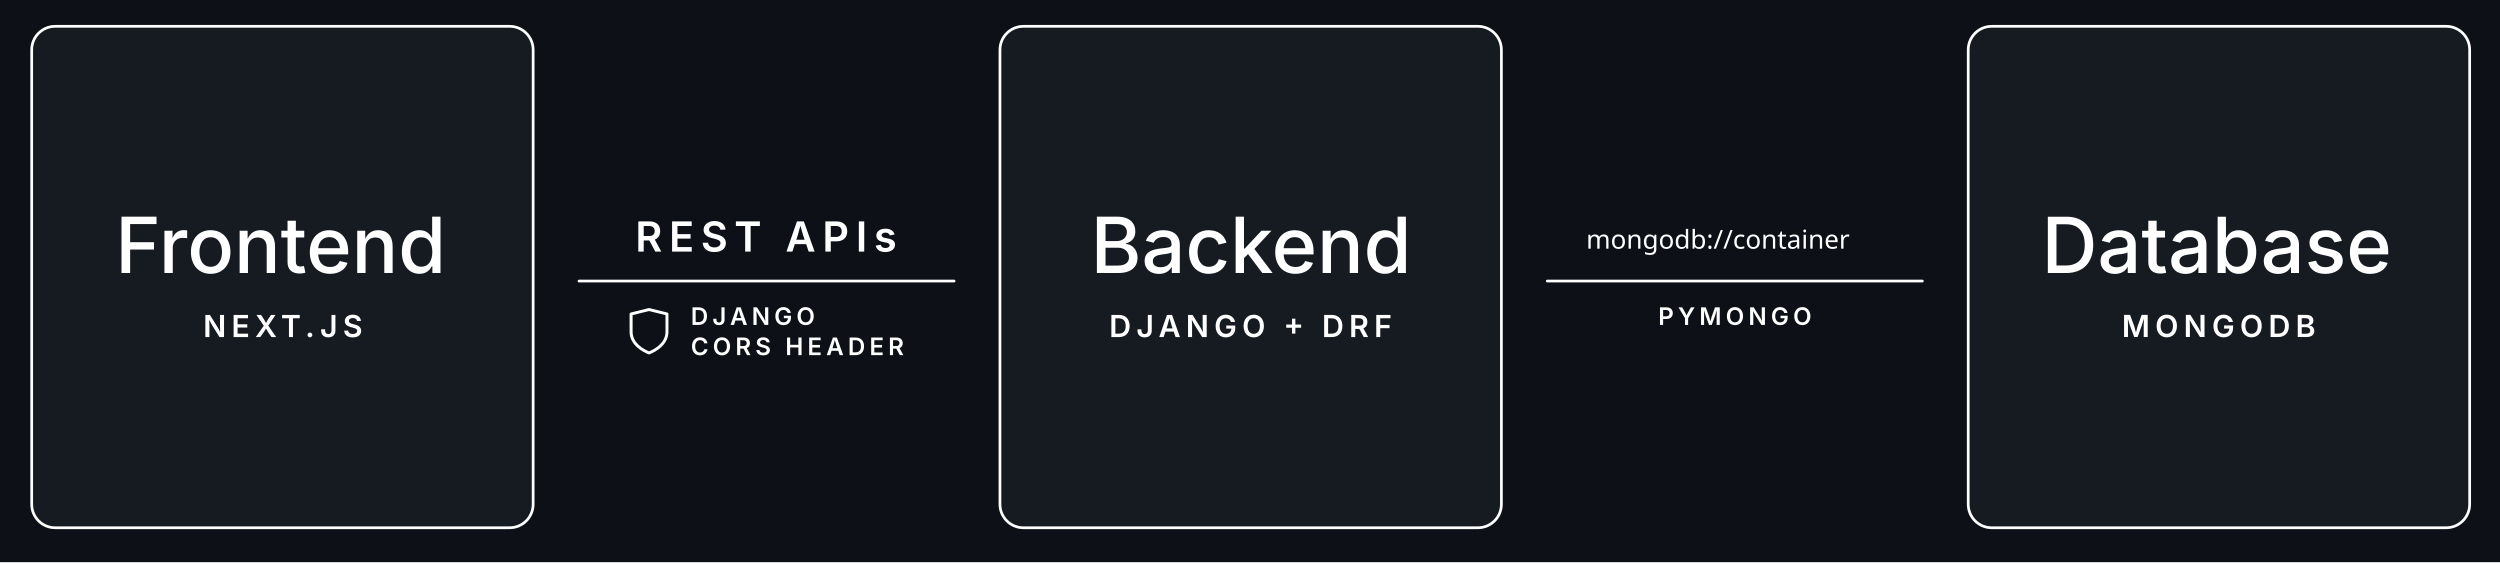
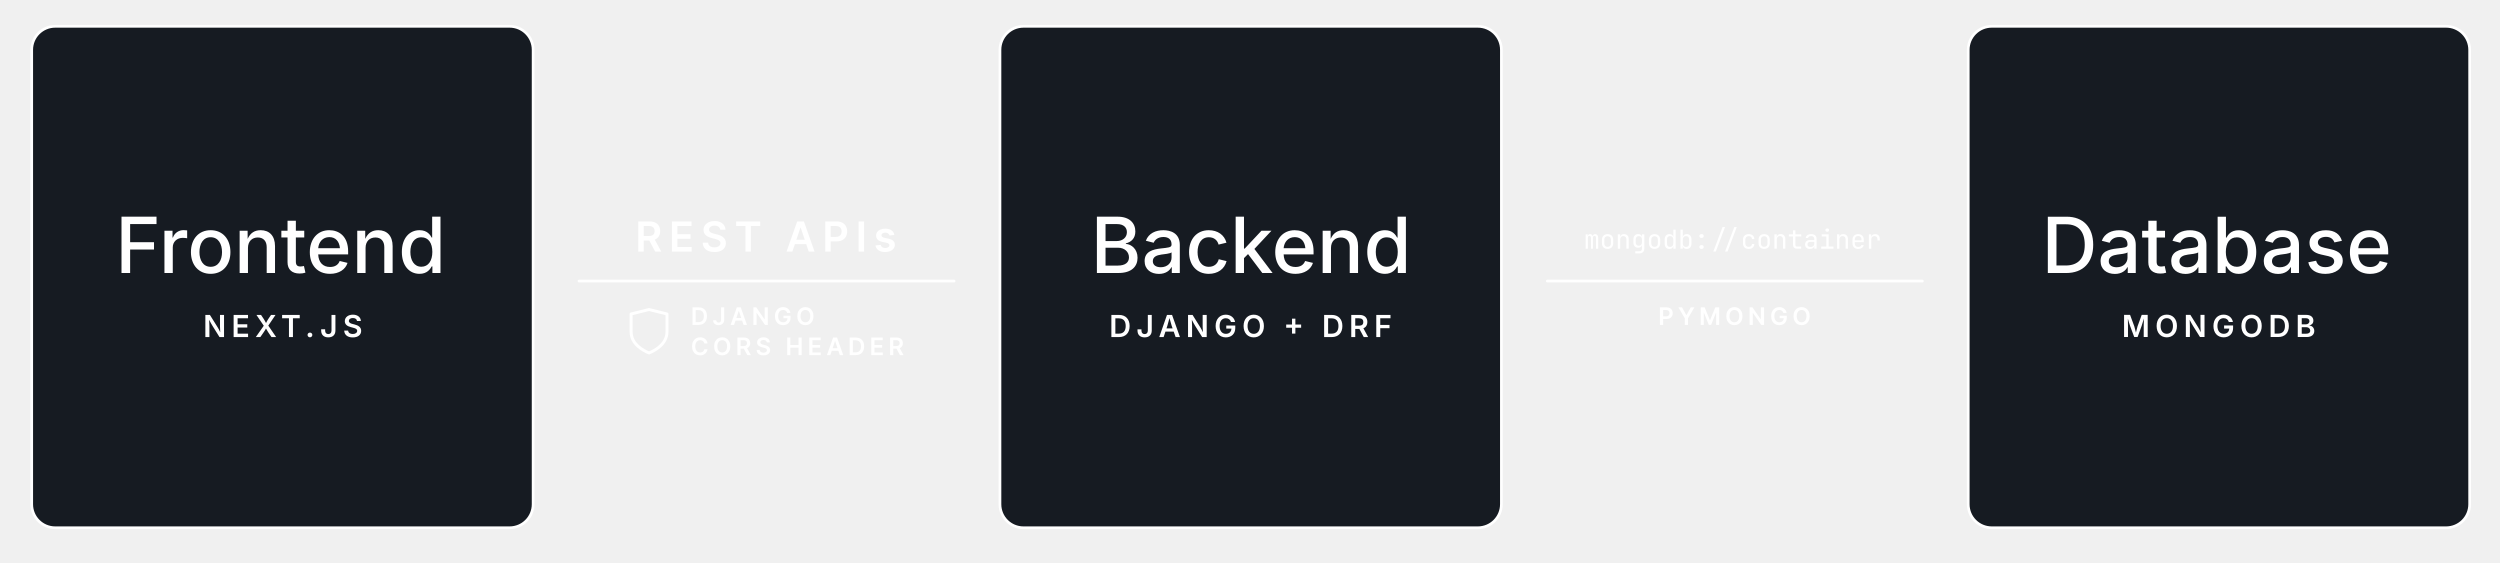
<svg xmlns="http://www.w3.org/2000/svg" width="638.16mm" height="143.488mm" viewBox="0 0 638.16 143.488" version="1.1" id="svg1" xml:space="preserve">
  <defs id="defs1">
	

		
		
		
		
		
		
		
		
		
		
		
		
	</defs>
  <g id="layer1" transform="translate(-607.8282,504.9451)">
-     <rect style="opacity:1;fill:#0d1117;fill-opacity:1;stroke-width:0.276;stroke-linecap:round" id="rect1" width="638.16" height="143.488" x="-1245.988" y="361.457" ry="0" transform="scale(-1)" />
    <g id="g24" transform="translate(0,-1.373138)">
      <rect style="fill:#161b22;fill-opacity:1;stroke:#ffffff;stroke-width:0.694;stroke-linecap:round;stroke-dasharray:none" id="rect2" width="128" height="128" x="615.919" y="-496.854" rx="5.998" ry="5.998" />
      <text xml:space="preserve" style="font-weight:500;font-size:19.756px;font-family:Inter;-inkscape-font-specification:'Inter Medium';text-align:start;letter-spacing:0px;text-anchor:start;fill:none;fill-opacity:1;stroke:#ffffff;stroke-width:7.011;stroke-linecap:round;stroke-dasharray:none" x="637.251" y="-433.892" id="text2">
        <tspan style="font-style:normal;font-variant:normal;font-weight:500;font-stretch:normal;font-size:19.756px;font-family:Inter;-inkscape-font-specification:'Inter Medium';text-align:start;text-anchor:start;fill:#ffffff;stroke:none;stroke-width:7.011" x="637.251" y="-433.892" id="tspan3">Frontend</tspan>
      </text>
      <text xml:space="preserve" style="font-weight:500;font-size:7.761px;font-family:Inter;-inkscape-font-specification:'Inter Medium';text-align:start;letter-spacing:1.323px;text-anchor:start;fill:none;fill-opacity:1;stroke:#ffffff;stroke-width:7.011;stroke-linecap:round;stroke-dasharray:none" x="659.687" y="-417.534" id="text2-6">
        <tspan style="font-style:normal;font-variant:normal;font-weight:600;font-stretch:normal;font-size:7.761px;font-family:Inter;-inkscape-font-specification:'Inter Semi-Bold';text-align:start;letter-spacing:1.323px;text-anchor:start;fill:#ffffff;stroke:none;stroke-width:7.011" x="659.687" y="-417.534" id="tspan3-2">NEXT.JS</tspan>
      </text>
    </g>
    <g id="g22" transform="translate(0,1.373138)">
      <rect style="fill:#161b22;fill-opacity:1;stroke:#ffffff;stroke-width:0.694;stroke-linecap:round;stroke-dasharray:none" id="rect2-53" width="128" height="128" x="863.081" y="-499.6" rx="5.998" ry="5.998" />
      <text xml:space="preserve" style="font-weight:500;font-size:7.761px;font-family:Inter;-inkscape-font-specification:'Inter Medium';text-align:start;letter-spacing:1.323px;text-anchor:start;fill:none;fill-opacity:1;stroke:#ffffff;stroke-width:7.011;stroke-linecap:round;stroke-dasharray:none" x="890.962" y="-420.276" id="text2-6-9">
        <tspan style="font-style:normal;font-variant:normal;font-weight:600;font-stretch:normal;font-size:7.761px;font-family:Inter;-inkscape-font-specification:'Inter Semi-Bold';text-align:start;letter-spacing:1.323px;text-anchor:start;fill:#ffffff;stroke:none;stroke-width:7.011" x="890.962" y="-420.276" id="tspan6">DJANGO + DRF</tspan>
      </text>
      <text xml:space="preserve" style="font-weight:500;font-size:19.756px;font-family:Inter;-inkscape-font-specification:'Inter Medium';text-align:start;letter-spacing:0px;text-anchor:start;fill:none;fill-opacity:1;stroke:#ffffff;stroke-width:7.011;stroke-linecap:round;stroke-dasharray:none" x="886.234" y="-436.634" id="text2-5">
        <tspan style="font-style:normal;font-variant:normal;font-weight:500;font-stretch:normal;font-size:19.756px;font-family:Inter;-inkscape-font-specification:'Inter Medium';text-align:start;text-anchor:start;fill:#ffffff;stroke:none;stroke-width:7.011" x="886.234" y="-436.634" id="tspan3-6">Backend</tspan>
      </text>
    </g>
    <g id="g20" transform="translate(0,-1.026154)">
      <rect style="fill:#161b22;fill-opacity:1;stroke:#ffffff;stroke-width:0.694;stroke-linecap:round;stroke-dasharray:none" id="rect2-53-2" width="128" height="128" x="1110.244" y="-497.201" rx="5.998" ry="5.998" />
      <text xml:space="preserve" style="font-weight:500;font-size:7.761px;font-family:Inter;-inkscape-font-specification:'Inter Medium';text-align:start;letter-spacing:1.323px;text-anchor:start;fill:none;fill-opacity:1;stroke:#ffffff;stroke-width:7.011;stroke-linecap:round;stroke-dasharray:none" x="1149.466" y="-417.888" id="text2-6-9-5">
        <tspan style="font-style:normal;font-variant:normal;font-weight:600;font-stretch:normal;font-size:7.761px;font-family:Inter;-inkscape-font-specification:'Inter Semi-Bold';text-align:start;letter-spacing:1.323px;text-anchor:start;fill:#ffffff;stroke:none;stroke-width:7.011" x="1149.466" y="-417.888" id="tspan6-9">MONGODB</tspan>
      </text>
      <text xml:space="preserve" style="font-weight:500;font-size:19.756px;font-family:Inter;-inkscape-font-specification:'Inter Medium';text-align:start;letter-spacing:0px;text-anchor:start;fill:none;fill-opacity:1;stroke:#ffffff;stroke-width:7.011;stroke-linecap:round;stroke-dasharray:none" x="1128.973" y="-434.224" id="text2-5-7">
        <tspan style="font-style:normal;font-variant:normal;font-weight:500;font-stretch:normal;font-size:19.756px;font-family:Inter;-inkscape-font-specification:'Inter Medium';text-align:start;text-anchor:start;fill:#ffffff;stroke:none;stroke-width:7.011" x="1128.973" y="-434.224" id="tspan3-6-0">Database</tspan>
      </text>
    </g>
    <text xml:space="preserve" style="font-style:normal;font-variant:normal;font-weight:normal;font-stretch:normal;font-size:7.761px;font-family:'JetBrains Mono';-inkscape-font-specification:'JetBrains Mono';letter-spacing:0px;fill:none;stroke:#ffffff;stroke-width:0.694;stroke-linecap:round;stroke-dasharray:none" x="1028.734" y="-437.923" id="text14-7">
      <tspan id="tspan14-3" style="font-style:normal;font-variant:normal;font-weight:normal;font-stretch:normal;font-family:'JetBrains Mono';-inkscape-font-specification:'JetBrains Mono';letter-spacing:0px;fill:#ffffff;stroke:none;stroke-width:0.694" x="1028.734" y="-437.923" />
    </text>
-     <text xml:space="preserve" style="font-style:normal;font-variant:normal;font-weight:600;font-stretch:normal;font-size:6.167px;font-family:Inter;-inkscape-font-specification:'Inter Semi-Bold';letter-spacing:1.051px;fill:none;stroke:#ffffff;stroke-width:0.551;stroke-linecap:round;stroke-dasharray:none" x="1031.11" y="-422.006" id="text14-1-5">
-       <tspan style="fill:#ffffff;stroke:none;stroke-width:0.551" x="1031.11" y="-422.006" id="tspan1">PYMONGO</tspan>
-     </text>
+     <path style="font-weight:600;font-size:6.167px;font-family:Inter;-inkscape-font-specification:'Inter Semi-Bold';letter-spacing:1.051px;fill:#ffffff;stroke-width:0.551;stroke-linecap:round" d="m 1031.553,-422.006 v -4.485 h 1.682 q 0.517,0 0.867,0.193 0.352,0.193 0.532,0.53 0.182,0.335 0.182,0.762 0,0.431 -0.182,0.766 -0.182,0.335 -0.536,0.528 -0.355,0.191 -0.874,0.191 h -1.115 v -0.668 h 1.005 q 0.302,0 0.495,-0.105 0.193,-0.105 0.285,-0.289 0.094,-0.184 0.094,-0.423 0,-0.239 -0.094,-0.42 -0.092,-0.182 -0.287,-0.283 -0.193,-0.103 -0.497,-0.103 h -0.745 v 3.806 z m 4.713,-4.485 h 0.918 l 1.097,1.984 h 0.044 l 1.097,-1.984 h 0.918 l -1.632,2.812 v 1.673 h -0.81 v -1.673 z m 5.703,0 h 0.994 l 1.331,3.25 h 0.053 l 1.331,-3.25 h 0.994 v 4.485 h -0.78 v -3.081 h -0.042 l -1.24,3.068 h -0.583 l -1.24,-3.075 h -0.042 v 3.088 h -0.78 z m 10.648,2.243 q 0,0.725 -0.272,1.242 -0.269,0.515 -0.736,0.788 -0.464,0.274 -1.053,0.274 -0.589,0 -1.056,-0.274 -0.464,-0.276 -0.736,-0.791 -0.269,-0.517 -0.269,-1.24 0,-0.725 0.269,-1.24 0.272,-0.517 0.736,-0.791 0.467,-0.274 1.056,-0.274 0.589,0 1.053,0.274 0.466,0.274 0.736,0.791 0.272,0.515 0.272,1.24 z m -0.817,0 q 0,-0.51 -0.16,-0.861 -0.158,-0.353 -0.438,-0.532 -0.28,-0.182 -0.646,-0.182 -0.366,0 -0.646,0.182 -0.28,0.18 -0.44,0.532 -0.158,0.35 -0.158,0.861 0,0.51 0.158,0.863 0.16,0.35 0.44,0.532 0.28,0.18 0.646,0.18 0.366,0 0.646,-0.18 0.28,-0.182 0.438,-0.532 0.16,-0.353 0.16,-0.863 z m 6.325,-2.243 v 4.485 h -0.723 l -2.113,-3.055 h -0.037 v 3.055 h -0.812 v -4.485 h 0.727 l 2.111,3.057 h 0.039 v -3.057 z m 4.938,1.432 q -0.055,-0.177 -0.151,-0.318 -0.094,-0.142 -0.228,-0.243 -0.131,-0.101 -0.302,-0.151 -0.171,-0.053 -0.372,-0.053 -0.361,0 -0.644,0.182 -0.282,0.182 -0.445,0.534 -0.16,0.35 -0.16,0.854 0,0.508 0.16,0.861 0.16,0.353 0.445,0.537 0.285,0.182 0.661,0.182 0.342,0 0.591,-0.131 0.252,-0.131 0.388,-0.372 0.136,-0.243 0.136,-0.569 l 0.184,0.029 h -1.218 v -0.635 h 1.82 v 0.539 q 0,0.576 -0.245,0.996 -0.245,0.42 -0.674,0.648 -0.429,0.226 -0.986,0.226 -0.62,0 -1.088,-0.278 -0.467,-0.28 -0.729,-0.795 -0.261,-0.517 -0.261,-1.226 0,-0.543 0.153,-0.97 0.155,-0.427 0.434,-0.725 0.278,-0.3 0.653,-0.456 0.374,-0.158 0.815,-0.158 0.372,0 0.694,0.11 0.322,0.107 0.572,0.307 0.252,0.199 0.414,0.473 0.162,0.274 0.212,0.604 z m 6.71,0.81 q 0,0.725 -0.272,1.242 -0.269,0.515 -0.736,0.788 -0.464,0.274 -1.053,0.274 -0.589,0 -1.056,-0.274 -0.464,-0.276 -0.736,-0.791 -0.269,-0.517 -0.269,-1.24 0,-0.725 0.269,-1.24 0.272,-0.517 0.736,-0.791 0.467,-0.274 1.056,-0.274 0.589,0 1.053,0.274 0.467,0.274 0.736,0.791 0.272,0.515 0.272,1.24 z m -0.817,0 q 0,-0.51 -0.16,-0.861 -0.158,-0.353 -0.438,-0.532 -0.28,-0.182 -0.646,-0.182 -0.366,0 -0.646,0.182 -0.28,0.18 -0.44,0.532 -0.158,0.35 -0.158,0.861 0,0.51 0.158,0.863 0.16,0.35 0.44,0.532 0.28,0.18 0.646,0.18 0.366,0 0.646,-0.18 0.28,-0.182 0.438,-0.532 0.16,-0.353 0.16,-0.863 z" id="text14-1-5" aria-label="PYMONGO" />
    <g id="g1">
      <path style="fill:none;fill-opacity:1;stroke:#ffffff;stroke-width:0.694;stroke-linecap:round;stroke-dasharray:none" d="m 755.628,-433.201 h 95.745" id="path13" />
-       <text xml:space="preserve" style="font-style:normal;font-variant:normal;font-weight:600;font-stretch:normal;font-size:10.583px;font-family:Inter;-inkscape-font-specification:'Inter Semi-Bold';letter-spacing:1.713px;fill:none;stroke:#ffffff;stroke-width:0.899;stroke-linecap:round;stroke-dasharray:none" x="769.989" y="-440.725" id="text14">
-         <tspan id="tspan14" style="font-size:10.583px;fill:#ffffff;stroke:none;stroke-width:0.899" x="769.989" y="-440.725">REST APIs</tspan>
-       </text>
-       <text xml:space="preserve" style="font-style:normal;font-variant:normal;font-weight:600;font-stretch:normal;font-size:6.167px;font-family:Inter;-inkscape-font-specification:'Inter Semi-Bold';letter-spacing:1.051px;fill:none;stroke:#ffffff;stroke-width:0.551;stroke-linecap:round;stroke-dasharray:none" x="784.157" y="-422.006" id="text14-1">
-         <tspan style="fill:#ffffff;stroke:none;stroke-width:0.551" x="784.157" y="-422.006" id="tspan15">DJANGO</tspan>
-         <tspan style="fill:#ffffff;stroke:none;stroke-width:0.551" x="784.157" y="-414.298" id="tspan19">CORS HEADER</tspan>
-       </text>
+       <path id="text14" style="font-style:normal;font-variant:normal;font-weight:600;font-stretch:normal;font-size:10.583px;font-family:Inter;-inkscape-font-specification:'Inter Semi-Bold';letter-spacing:1.713px;fill:#ffffff;stroke:none;stroke-width:0.899;stroke-linecap:round;stroke-dasharray:none" d="M 790.241 -448.527 C 789.702 -448.527 789.22 -448.432 788.794 -448.241 C 788.368 -448.053 788.031 -447.789 787.783 -447.448 C 787.538 -447.108 787.415 -446.71 787.415 -446.257 C 787.415 -445.706 787.598 -445.263 787.963 -444.93 C 788.332 -444.599 788.833 -444.353 789.467 -444.19 L 790.343 -443.964 C 790.618 -443.894 790.859 -443.814 791.064 -443.724 C 791.272 -443.636 791.434 -443.526 791.549 -443.393 C 791.664 -443.263 791.723 -443.097 791.725 -442.897 C 791.723 -442.676 791.656 -442.483 791.526 -442.318 C 791.396 -442.155 791.215 -442.028 790.985 -441.935 C 790.757 -441.845 790.491 -441.8 790.188 -441.8 C 789.897 -441.8 789.635 -441.843 789.399 -441.931 C 789.166 -442.019 788.977 -442.151 788.832 -442.329 C 788.686 -442.507 788.604 -442.73 788.584 -442.999 L 787.212 -442.999 C 787.232 -442.487 787.364 -442.054 787.61 -441.698 C 787.858 -441.342 788.201 -441.071 788.64 -440.886 C 789.081 -440.701 789.601 -440.608 790.199 -440.608 C 790.816 -440.608 791.341 -440.703 791.774 -440.894 C 792.21 -441.087 792.543 -441.353 792.774 -441.694 C 793.005 -442.037 793.12 -442.435 793.12 -442.886 C 793.12 -443.219 793.057 -443.51 792.932 -443.758 C 792.806 -444.006 792.636 -444.217 792.421 -444.393 C 792.208 -444.568 791.966 -444.714 791.696 -444.829 C 791.427 -444.944 791.148 -445.035 790.857 -445.103 L 790.136 -445.284 C 789.978 -445.321 789.822 -445.368 789.666 -445.423 C 789.511 -445.478 789.369 -445.545 789.241 -445.625 C 789.114 -445.708 789.012 -445.808 788.937 -445.926 C 788.864 -446.044 788.828 -446.183 788.828 -446.343 C 788.831 -446.536 788.887 -446.708 788.997 -446.858 C 789.107 -447.009 789.267 -447.128 789.474 -447.215 C 789.682 -447.303 789.932 -447.347 790.222 -447.347 C 790.636 -447.347 790.971 -447.255 791.229 -447.072 C 791.49 -446.889 791.638 -446.634 791.673 -446.306 L 793.014 -446.306 C 793.007 -446.739 792.885 -447.122 792.65 -447.456 C 792.414 -447.791 792.09 -448.053 791.676 -448.241 C 791.265 -448.432 790.787 -448.527 790.241 -448.527 z M 770.748 -448.421 L 770.748 -440.725 L 772.143 -440.725 L 772.143 -443.543 L 773.562 -443.543 L 775.074 -440.725 L 776.63 -440.725 L 774.962 -443.777 C 775.012 -443.797 775.065 -443.814 775.112 -443.837 C 775.518 -444.035 775.824 -444.314 776.032 -444.674 C 776.243 -445.038 776.348 -445.467 776.348 -445.96 C 776.348 -446.451 776.244 -446.881 776.037 -447.249 C 775.831 -447.62 775.526 -447.908 775.123 -448.113 C 774.722 -448.319 774.226 -448.421 773.635 -448.421 L 770.748 -448.421 z M 779.346 -448.421 L 779.346 -440.725 L 784.383 -440.725 L 784.383 -441.894 L 780.741 -441.894 L 780.741 -443.994 L 784.093 -443.994 L 784.093 -445.163 L 780.741 -445.163 L 780.741 -447.253 L 784.352 -447.253 L 784.352 -448.421 L 779.346 -448.421 z M 795.735 -448.421 L 795.735 -447.253 L 798.114 -447.253 L 798.114 -440.725 L 799.497 -440.725 L 799.497 -447.253 L 801.876 -447.253 L 801.876 -448.421 L 795.735 -448.421 z M 811.319 -448.421 L 808.609 -440.725 L 810.097 -440.725 L 810.734 -442.622 L 813.628 -442.622 L 814.265 -440.725 L 815.753 -440.725 L 813.04 -448.421 L 811.319 -448.421 z M 818.481 -448.421 L 818.481 -440.725 L 819.875 -440.725 L 819.875 -443.325 L 821.348 -443.325 C 821.942 -443.325 822.442 -443.434 822.848 -443.652 C 823.254 -443.873 823.561 -444.175 823.769 -444.558 C 823.977 -444.941 824.081 -445.38 824.081 -445.873 C 824.081 -446.362 823.977 -446.798 823.769 -447.181 C 823.564 -447.567 823.259 -447.87 822.856 -448.091 C 822.455 -448.311 821.959 -448.421 821.368 -448.421 L 818.481 -448.421 z M 827.004 -448.421 L 827.004 -440.725 L 828.398 -440.725 L 828.398 -448.421 L 827.004 -448.421 z M 772.143 -447.257 L 773.421 -447.257 C 773.769 -447.257 774.053 -447.205 774.274 -447.103 C 774.494 -447.002 774.658 -446.854 774.766 -446.659 C 774.874 -446.466 774.928 -446.233 774.928 -445.96 C 774.928 -445.687 774.874 -445.456 774.766 -445.268 C 774.661 -445.083 774.498 -444.942 774.277 -444.844 C 774.057 -444.749 773.774 -444.701 773.428 -444.701 L 772.143 -444.701 L 772.143 -447.257 z M 819.875 -447.257 L 821.153 -447.257 C 821.501 -447.257 821.786 -447.198 822.006 -447.08 C 822.229 -446.965 822.394 -446.803 822.499 -446.595 C 822.607 -446.387 822.66 -446.146 822.66 -445.873 C 822.66 -445.6 822.607 -445.359 822.499 -445.148 C 822.394 -444.938 822.23 -444.772 822.01 -444.652 C 821.789 -444.532 821.507 -444.472 821.161 -444.472 L 819.875 -444.472 L 819.875 -447.257 z M 812.149 -446.843 L 812.21 -446.843 L 813.251 -443.743 L 811.109 -443.743 L 812.149 -446.843 z M 833.806 -446.572 C 833.345 -446.572 832.938 -446.5 832.585 -446.354 C 832.234 -446.212 831.959 -446.009 831.761 -445.746 C 831.566 -445.485 831.469 -445.177 831.472 -444.821 C 831.469 -444.4 831.601 -444.052 831.866 -443.776 C 832.132 -443.503 832.542 -443.309 833.096 -443.194 L 834.08 -442.987 C 834.346 -442.93 834.541 -442.847 834.667 -442.739 C 834.794 -442.631 834.858 -442.495 834.858 -442.329 C 834.858 -442.134 834.759 -441.97 834.561 -441.837 C 834.366 -441.704 834.106 -441.638 833.783 -441.638 C 833.47 -441.638 833.216 -441.704 833.02 -441.837 C 832.825 -441.97 832.697 -442.166 832.637 -442.427 L 831.31 -442.299 C 831.393 -441.768 831.65 -441.354 832.081 -441.055 C 832.512 -440.76 833.08 -440.612 833.787 -440.612 C 834.268 -440.612 834.694 -440.689 835.064 -440.845 C 835.435 -441 835.725 -441.216 835.933 -441.491 C 836.143 -441.769 836.25 -442.09 836.252 -442.453 C 836.25 -442.867 836.114 -443.201 835.846 -443.457 C 835.581 -443.712 835.175 -443.899 834.629 -444.017 L 833.644 -444.227 C 833.351 -444.295 833.141 -444.382 833.013 -444.487 C 832.888 -444.592 832.826 -444.728 832.828 -444.896 C 832.826 -445.092 832.92 -445.251 833.111 -445.374 C 833.303 -445.496 833.541 -445.558 833.824 -445.558 C 834.035 -445.558 834.213 -445.524 834.358 -445.456 C 834.503 -445.389 834.619 -445.3 834.704 -445.19 C 834.791 -445.079 834.853 -444.961 834.888 -444.836 L 836.128 -444.972 C 836.036 -445.463 835.794 -445.852 835.403 -446.14 C 835.015 -446.429 834.482 -446.572 833.806 -446.572 z M 807.702 -426.553 C 807.408 -426.553 807.137 -426.5 806.887 -426.395 C 806.638 -426.291 806.42 -426.14 806.235 -425.94 C 806.049 -425.741 805.905 -425.499 805.801 -425.215 C 805.699 -424.93 805.648 -424.607 805.648 -424.245 C 805.648 -423.772 805.735 -423.363 805.909 -423.018 C 806.084 -422.675 806.327 -422.41 806.638 -422.223 C 806.95 -422.038 807.313 -421.945 807.726 -421.945 C 808.097 -421.945 808.425 -422.02 808.712 -422.171 C 808.998 -422.323 809.222 -422.539 809.386 -422.819 C 809.549 -423.099 809.631 -423.431 809.631 -423.815 L 809.631 -424.354 L 807.811 -424.354 L 807.811 -423.719 L 808.842 -423.719 C 808.838 -423.514 808.796 -423.333 808.709 -423.178 C 808.619 -423.017 808.49 -422.894 808.322 -422.806 C 808.155 -422.718 807.958 -422.674 807.73 -422.674 C 807.479 -422.674 807.259 -422.735 807.069 -422.856 C 806.879 -422.979 806.731 -423.157 806.624 -423.392 C 806.518 -423.628 806.465 -423.915 806.465 -424.253 C 806.465 -424.589 806.518 -424.874 806.624 -425.108 C 806.732 -425.343 806.881 -425.521 807.069 -425.642 C 807.258 -425.763 807.472 -425.823 807.713 -425.823 C 807.847 -425.823 807.971 -425.806 808.085 -425.771 C 808.199 -425.738 808.3 -425.687 808.388 -425.62 C 808.477 -425.553 808.553 -425.472 808.615 -425.377 C 808.68 -425.283 808.73 -425.177 808.766 -425.059 L 809.594 -425.059 C 809.561 -425.28 809.49 -425.481 809.382 -425.664 C 809.274 -425.846 809.136 -426.004 808.968 -426.137 C 808.801 -426.269 808.611 -426.372 808.396 -426.443 C 808.182 -426.516 807.95 -426.553 807.702 -426.553 z M 813.416 -426.553 C 813.023 -426.553 812.671 -426.462 812.36 -426.279 C 812.05 -426.097 811.805 -425.833 811.624 -425.488 C 811.444 -425.145 811.355 -424.732 811.355 -424.249 C 811.355 -423.767 811.444 -423.354 811.624 -423.01 C 811.805 -422.666 812.05 -422.403 812.36 -422.219 C 812.671 -422.036 813.023 -421.945 813.416 -421.945 C 813.808 -421.945 814.159 -422.036 814.469 -422.219 C 814.78 -422.401 815.025 -422.664 815.205 -423.007 C 815.386 -423.352 815.476 -423.766 815.476 -424.249 C 815.476 -424.732 815.386 -425.145 815.205 -425.488 C 815.025 -425.833 814.78 -426.097 814.469 -426.279 C 814.159 -426.462 813.808 -426.553 813.416 -426.553 z M 784.6 -426.492 L 784.6 -422.007 L 786.12 -422.007 C 786.575 -422.007 786.965 -422.096 787.289 -422.276 C 787.615 -422.455 787.864 -422.713 788.036 -423.049 C 788.21 -423.385 788.296 -423.786 788.296 -424.253 C 788.296 -424.719 788.21 -425.119 788.038 -425.453 C 787.866 -425.788 787.619 -426.044 787.298 -426.222 C 786.978 -426.402 786.595 -426.492 786.15 -426.492 L 784.6 -426.492 z M 791.888 -426.492 L 791.888 -423.338 C 791.887 -423.18 791.862 -423.047 791.813 -422.939 C 791.767 -422.831 791.698 -422.749 791.608 -422.694 C 791.517 -422.64 791.407 -422.613 791.277 -422.613 C 791.157 -422.613 791.052 -422.636 790.96 -422.683 C 790.868 -422.73 790.795 -422.797 790.743 -422.885 C 790.692 -422.972 790.666 -423.076 790.664 -423.198 L 789.856 -423.198 C 789.856 -422.922 789.917 -422.691 790.04 -422.506 C 790.162 -422.32 790.328 -422.18 790.537 -422.085 C 790.747 -421.992 790.984 -421.945 791.246 -421.945 C 791.534 -421.945 791.786 -422 792.002 -422.111 C 792.22 -422.224 792.389 -422.384 792.51 -422.591 C 792.631 -422.8 792.692 -423.049 792.694 -423.338 L 792.694 -426.492 L 791.888 -426.492 z M 795.915 -426.492 L 794.336 -422.007 L 795.204 -422.007 L 795.575 -423.112 L 797.261 -423.112 L 797.633 -422.007 L 798.5 -422.007 L 796.918 -426.492 L 795.915 -426.492 z M 800.142 -426.492 L 800.142 -422.007 L 800.954 -422.007 L 800.954 -425.062 L 800.992 -425.062 L 803.105 -422.007 L 803.828 -422.007 L 803.828 -426.492 L 803.02 -426.492 L 803.02 -423.434 L 802.98 -423.434 L 800.869 -426.492 L 800.142 -426.492 z M 813.416 -425.823 C 813.659 -425.823 813.875 -425.763 814.062 -425.642 C 814.248 -425.522 814.395 -425.345 814.5 -425.11 C 814.606 -424.876 814.659 -424.589 814.659 -424.249 C 814.659 -423.909 814.606 -423.621 814.5 -423.386 C 814.395 -423.153 814.248 -422.975 814.062 -422.854 C 813.875 -422.734 813.659 -422.674 813.416 -422.674 C 813.172 -422.674 812.957 -422.734 812.77 -422.854 C 812.583 -422.975 812.436 -423.153 812.329 -423.386 C 812.224 -423.621 812.172 -423.909 812.172 -424.249 C 812.172 -424.589 812.224 -424.876 812.329 -425.11 C 812.436 -425.345 812.583 -425.522 812.77 -425.642 C 812.957 -425.763 813.172 -425.823 813.416 -425.823 z M 785.412 -425.789 L 786.104 -425.789 C 786.408 -425.789 786.662 -425.732 786.866 -425.618 C 787.072 -425.505 787.228 -425.335 787.333 -425.108 C 787.438 -424.881 787.491 -424.597 787.491 -424.253 C 787.491 -423.91 787.438 -423.624 787.333 -423.395 C 787.228 -423.167 787.071 -422.996 786.862 -422.88 C 786.653 -422.766 786.393 -422.709 786.08 -422.709 L 785.412 -422.709 L 785.412 -425.789 z M 796.4 -425.572 L 796.434 -425.572 L 797.041 -423.765 L 795.793 -423.765 L 796.4 -425.572 z M 786.54 -418.844 C 786.149 -418.844 785.798 -418.753 785.489 -418.57 C 785.179 -418.388 784.935 -418.124 784.755 -417.78 C 784.576 -417.437 784.486 -417.023 784.486 -416.54 C 784.486 -416.058 784.575 -415.645 784.753 -415.3 C 784.931 -414.956 785.175 -414.692 785.485 -414.51 C 785.794 -414.327 786.146 -414.236 786.54 -414.236 C 786.807 -414.236 787.05 -414.276 787.269 -414.355 C 787.488 -414.435 787.68 -414.546 787.843 -414.688 C 788.007 -414.831 788.139 -414.995 788.239 -415.182 C 788.342 -415.369 788.408 -415.569 788.439 -415.783 L 787.62 -415.787 C 787.595 -415.655 787.55 -415.539 787.484 -415.436 C 787.42 -415.334 787.34 -415.248 787.245 -415.178 C 787.152 -415.108 787.046 -415.055 786.928 -415.018 C 786.811 -414.983 786.685 -414.966 786.551 -414.966 C 786.309 -414.966 786.094 -415.025 785.905 -415.143 C 785.718 -415.263 785.571 -415.439 785.463 -415.673 C 785.356 -415.908 785.303 -416.197 785.303 -416.54 C 785.303 -416.877 785.356 -417.163 785.463 -417.396 C 785.569 -417.632 785.717 -417.81 785.905 -417.931 C 786.094 -418.053 786.309 -418.115 786.553 -418.115 C 786.69 -418.115 786.818 -418.096 786.937 -418.058 C 787.056 -418.021 787.163 -417.967 787.256 -417.894 C 787.349 -417.821 787.428 -417.732 787.491 -417.626 C 787.553 -417.523 787.596 -417.404 787.62 -417.269 L 788.439 -417.269 C 788.405 -417.519 788.334 -417.741 788.224 -417.935 C 788.116 -418.131 787.978 -418.296 787.81 -418.43 C 787.643 -418.566 787.451 -418.669 787.236 -418.739 C 787.022 -418.809 786.79 -418.844 786.54 -418.844 z M 792.184 -418.844 C 791.791 -418.844 791.439 -418.753 791.128 -418.57 C 790.819 -418.388 790.573 -418.124 790.392 -417.78 C 790.213 -417.437 790.123 -417.023 790.123 -416.54 C 790.123 -416.058 790.213 -415.645 790.392 -415.3 C 790.573 -414.957 790.819 -414.694 791.128 -414.51 C 791.439 -414.327 791.791 -414.236 792.184 -414.236 C 792.577 -414.236 792.928 -414.327 793.237 -414.51 C 793.548 -414.692 793.793 -414.955 793.973 -415.298 C 794.154 -415.643 794.245 -416.057 794.245 -416.54 C 794.245 -417.023 794.154 -417.437 793.973 -417.78 C 793.793 -418.124 793.548 -418.388 793.237 -418.57 C 792.928 -418.753 792.577 -418.844 792.184 -418.844 z M 802.733 -418.844 C 802.419 -418.844 802.138 -418.788 801.89 -418.678 C 801.642 -418.568 801.445 -418.414 801.301 -418.216 C 801.158 -418.017 801.086 -417.786 801.086 -417.522 C 801.086 -417.2 801.192 -416.943 801.406 -416.748 C 801.62 -416.556 801.913 -416.412 802.282 -416.317 L 802.792 -416.185 C 802.953 -416.144 803.093 -416.098 803.213 -416.045 C 803.334 -415.994 803.428 -415.93 803.495 -415.852 C 803.562 -415.776 803.597 -415.68 803.598 -415.564 C 803.597 -415.435 803.558 -415.322 803.482 -415.226 C 803.406 -415.131 803.301 -415.057 803.167 -415.003 C 803.034 -414.95 802.879 -414.924 802.702 -414.924 C 802.533 -414.924 802.379 -414.95 802.242 -415.001 C 802.106 -415.052 801.996 -415.129 801.911 -415.233 C 801.827 -415.336 801.779 -415.466 801.767 -415.622 L 800.968 -415.622 C 800.98 -415.325 801.057 -415.072 801.2 -414.865 C 801.344 -414.658 801.544 -414.5 801.8 -414.392 C 802.057 -414.284 802.36 -414.23 802.709 -414.23 C 803.068 -414.23 803.374 -414.285 803.627 -414.396 C 803.881 -414.509 804.075 -414.664 804.209 -414.863 C 804.343 -415.063 804.411 -415.294 804.411 -415.557 C 804.411 -415.751 804.374 -415.92 804.301 -416.065 C 804.228 -416.209 804.129 -416.333 804.003 -416.435 C 803.879 -416.537 803.738 -416.622 803.581 -416.689 C 803.424 -416.756 803.262 -416.809 803.092 -416.849 L 802.672 -416.954 C 802.58 -416.976 802.488 -417.003 802.398 -417.035 C 802.307 -417.067 802.225 -417.107 802.15 -417.154 C 802.076 -417.202 802.017 -417.26 801.973 -417.329 C 801.931 -417.397 801.909 -417.478 801.909 -417.572 C 801.911 -417.684 801.944 -417.784 802.008 -417.872 C 802.072 -417.959 802.165 -418.029 802.286 -418.08 C 802.407 -418.131 802.552 -418.157 802.722 -418.157 C 802.963 -418.157 803.158 -418.103 803.309 -417.996 C 803.461 -417.89 803.547 -417.741 803.567 -417.55 L 804.349 -417.55 C 804.345 -417.803 804.274 -418.026 804.137 -418.22 C 803.999 -418.415 803.81 -418.568 803.569 -418.678 C 803.33 -418.788 803.051 -418.844 802.733 -418.844 z M 796.066 -418.783 L 796.066 -414.297 L 796.879 -414.297 L 796.879 -415.94 L 797.706 -415.94 L 798.587 -414.297 L 799.494 -414.297 L 798.519 -416.081 C 798.548 -416.093 798.582 -416.098 798.609 -416.111 C 798.846 -416.226 799.025 -416.389 799.146 -416.599 C 799.268 -416.811 799.33 -417.061 799.33 -417.348 C 799.33 -417.635 799.269 -417.885 799.148 -418.099 C 799.028 -418.315 798.851 -418.483 798.616 -418.603 C 798.382 -418.723 798.093 -418.783 797.748 -418.783 L 796.066 -418.783 z M 808.766 -418.783 L 808.766 -414.297 L 809.579 -414.297 L 809.579 -416.203 L 811.657 -416.203 L 811.657 -414.297 L 812.472 -414.297 L 812.472 -418.783 L 811.657 -418.783 L 811.657 -416.884 L 809.579 -416.884 L 809.579 -418.783 L 808.766 -418.783 z M 814.406 -418.783 L 814.406 -414.297 L 817.34 -414.297 L 817.34 -414.979 L 815.218 -414.979 L 815.218 -416.203 L 817.171 -416.203 L 817.171 -416.884 L 815.218 -416.884 L 815.218 -418.102 L 817.322 -418.102 L 817.322 -418.783 L 814.406 -418.783 z M 820.492 -418.783 L 818.912 -414.297 L 819.78 -414.297 L 820.151 -415.403 L 821.837 -415.403 L 822.208 -414.297 L 823.076 -414.297 L 821.495 -418.783 L 820.492 -418.783 z M 824.718 -418.783 L 824.718 -414.297 L 826.238 -414.297 C 826.694 -414.297 827.083 -414.388 827.408 -414.567 C 827.733 -414.747 827.982 -415.004 828.154 -415.34 C 828.328 -415.676 828.415 -416.077 828.415 -416.544 C 828.415 -417.01 828.329 -417.41 828.156 -417.745 C 827.984 -418.079 827.738 -418.335 827.416 -418.513 C 827.097 -418.693 826.714 -418.783 826.269 -418.783 L 824.718 -418.783 z M 830.237 -418.783 L 830.237 -414.297 L 833.172 -414.297 L 833.172 -414.979 L 831.05 -414.979 L 831.05 -416.203 L 833.003 -416.203 L 833.003 -416.884 L 831.05 -416.884 L 831.05 -418.102 L 833.154 -418.102 L 833.154 -418.783 L 830.237 -418.783 z M 835.036 -418.783 L 835.036 -414.297 L 835.848 -414.297 L 835.848 -415.94 L 836.675 -415.94 L 837.556 -414.297 L 838.463 -414.297 L 837.488 -416.081 C 837.516 -416.093 837.551 -416.098 837.578 -416.111 C 837.815 -416.226 837.993 -416.389 838.114 -416.599 C 838.237 -416.811 838.298 -417.061 838.298 -417.348 C 838.298 -417.635 838.238 -417.885 838.116 -418.099 C 837.997 -418.315 837.82 -418.483 837.585 -418.603 C 837.351 -418.723 837.062 -418.783 836.717 -418.783 L 835.036 -418.783 z M 792.184 -418.115 C 792.428 -418.115 792.643 -418.054 792.83 -417.933 C 793.017 -417.813 793.162 -417.636 793.268 -417.401 C 793.374 -417.167 793.428 -416.88 793.428 -416.54 C 793.428 -416.2 793.374 -415.912 793.268 -415.677 C 793.162 -415.444 793.017 -415.266 792.83 -415.145 C 792.643 -415.025 792.428 -414.966 792.184 -414.966 C 791.94 -414.966 791.724 -415.025 791.537 -415.145 C 791.351 -415.266 791.204 -415.444 791.098 -415.677 C 790.992 -415.912 790.94 -416.2 790.94 -416.54 C 790.94 -416.88 790.992 -417.167 791.098 -417.401 C 791.204 -417.636 791.351 -417.813 791.537 -417.933 C 791.724 -418.054 791.94 -418.115 792.184 -418.115 z M 796.879 -418.104 L 797.624 -418.104 C 797.827 -418.104 797.992 -418.074 798.121 -418.014 C 798.249 -417.956 798.345 -417.87 798.408 -417.756 C 798.471 -417.643 798.502 -417.508 798.502 -417.348 C 798.502 -417.189 798.471 -417.055 798.408 -416.945 C 798.346 -416.837 798.252 -416.755 798.123 -416.698 C 797.995 -416.642 797.829 -416.615 797.628 -416.615 L 796.879 -416.615 L 796.879 -418.104 z M 835.848 -418.104 L 836.593 -418.104 C 836.795 -418.104 836.961 -418.074 837.09 -418.014 C 837.218 -417.956 837.314 -417.87 837.376 -417.756 C 837.439 -417.643 837.471 -417.508 837.471 -417.348 C 837.471 -417.189 837.439 -417.055 837.376 -416.945 C 837.315 -416.837 837.22 -416.755 837.092 -416.698 C 836.963 -416.642 836.798 -416.615 836.597 -416.615 L 835.848 -416.615 L 835.848 -418.104 z M 825.531 -418.08 L 826.223 -418.08 C 826.526 -418.08 826.78 -418.023 826.985 -417.909 C 827.191 -417.797 827.346 -417.626 827.451 -417.399 C 827.557 -417.172 827.609 -416.887 827.609 -416.544 C 827.609 -416.201 827.557 -415.915 827.451 -415.686 C 827.346 -415.458 827.189 -415.287 826.981 -415.171 C 826.772 -415.057 826.511 -415.001 826.199 -415.001 L 825.531 -415.001 L 825.531 -418.08 z M 820.975 -417.863 L 821.011 -417.863 L 821.618 -416.056 L 820.369 -416.056 L 820.975 -417.863 z " />
      <path class="st0" d="m 768.544,-420.244 c 0,3.401 3.317,5.127 4.739,5.712 l 0.051,0.023 c 0.107,0.051 0.231,0.051 0.332,0 l 0.051,-0.023 c 1.428,-0.585 4.739,-2.311 4.739,-5.712 v -4.554 c 0,-0.174 -0.118,-0.326 -0.287,-0.365 l -4.582,-1.136 c -0.062,-0.017 -0.124,-0.017 -0.18,0 l -4.582,1.136 c -0.169,0.039 -0.287,0.191 -0.287,0.365 m 9.17,4.554 c 0,2.895 -2.884,4.436 -4.2,4.987 -1.321,-0.551 -4.2,-2.091 -4.2,-4.987 v -4.262 l 4.2,-1.04 4.2,1.04 z" id="path11" style="fill:#ffffff;stroke-width:0.056" />
    </g>
    <path style="fill:none;fill-opacity:1;stroke:#ffffff;stroke-width:0.694;stroke-linecap:round;stroke-dasharray:none" d="m 1002.79,-433.201 h 95.745" id="path13-9" />
-     <text xml:space="preserve" style="font-style:normal;font-variant:normal;font-weight:normal;font-stretch:normal;font-size:6.662px;font-family:'JetBrains Mono';-inkscape-font-specification:'JetBrains Mono';letter-spacing:0px;fill:#ffffff;stroke:none;stroke-width:0.437;stroke-linecap:round;stroke-dasharray:none" x="1012.723" y="-441.46" id="text18">
-       <tspan id="tspan18" style="stroke-width:0.437" x="1012.723" y="-441.46">mongodb://container</tspan>
-     </text>
+     <path style="font-size:6.662px;font-family:'JetBrains Mono';-inkscape-font-specification:'JetBrains Mono';letter-spacing:0px;fill:#ffffff;stroke-width:0.437;stroke-linecap:round" d="m 1012.593,-441.46 h 0.56 v -2.798 c 0,-0.293 0.153,-0.473 0.4,-0.473 0.24,0 0.393,0.187 0.393,0.48 v 2.791 h 0.493 v -2.798 c 0,-0.293 0.153,-0.473 0.393,-0.473 0.246,0 0.4,0.187 0.4,0.48 v 2.791 h 0.56 v -2.785 c 0,-0.56 -0.306,-0.946 -0.773,-0.946 -0.34,0 -0.566,0.2 -0.626,0.52 h -0.01 c -0.093,-0.32 -0.327,-0.52 -0.646,-0.52 -0.333,0 -0.566,0.22 -0.613,0.553 h -0.013 v -0.486 h -0.52 z m 5.596,0.053 c 0.879,0 1.439,-0.54 1.439,-1.466 v -0.839 c 0,-0.933 -0.553,-1.466 -1.439,-1.466 -0.886,0 -1.439,0.533 -1.439,1.466 v 0.839 c 0,0.926 0.56,1.466 1.439,1.466 z m 0,-0.533 c -0.52,0 -0.84,-0.3 -0.84,-0.866 v -0.973 c 0,-0.566 0.32,-0.866 0.84,-0.866 0.52,0 0.839,0.3 0.839,0.866 v 0.973 c 0,0.566 -0.32,0.866 -0.839,0.866 z m 2.611,0.48 h 0.6 v -2.332 c 0,-0.566 0.306,-0.893 0.806,-0.893 0.48,0 0.779,0.306 0.779,0.866 v 2.358 h 0.6 v -2.465 c 0,-0.779 -0.473,-1.266 -1.206,-1.266 -0.56,0 -0.913,0.28 -0.973,0.766 h -0.01 v -0.7 h -0.6 z m 4.457,1.199 h 1.026 c 0.786,0 1.279,-0.46 1.279,-1.199 v -3.664 h -0.593 v 0.633 h -0.013 c -0.073,-0.433 -0.44,-0.7 -0.966,-0.7 -0.753,0 -1.219,0.526 -1.219,1.359 v 0.773 c 0,0.839 0.466,1.346 1.219,1.346 0.526,0 0.893,-0.246 0.966,-0.68 h 0.02 l -0.013,0.6 v 0.333 c 0,0.4 -0.26,0.653 -0.673,0.653 h -1.033 z m 0.913,-1.952 c -0.506,0 -0.799,-0.313 -0.799,-0.813 v -0.833 c 0,-0.5 0.293,-0.813 0.799,-0.813 0.493,0 0.799,0.326 0.799,0.879 v 0.7 c 0,0.553 -0.306,0.879 -0.799,0.879 z m 4.011,0.806 c 0.879,0 1.439,-0.54 1.439,-1.466 v -0.839 c 0,-0.933 -0.553,-1.466 -1.439,-1.466 -0.886,0 -1.439,0.533 -1.439,1.466 v 0.839 c 0,0.926 0.56,1.466 1.439,1.466 z m 0,-0.533 c -0.52,0 -0.84,-0.3 -0.84,-0.866 v -0.973 c 0,-0.566 0.32,-0.866 0.84,-0.866 0.52,0 0.839,0.3 0.839,0.866 v 0.973 c 0,0.566 -0.32,0.866 -0.839,0.866 z m 3.784,0.546 c 0.553,0 0.926,-0.286 0.993,-0.766 h 0.01 v 0.7 h 0.6 v -4.863 h -0.6 v 1.066 l 0.013,0.833 h -0.01 c -0.067,-0.473 -0.46,-0.766 -1.006,-0.766 -0.739,0 -1.206,0.52 -1.206,1.366 v 1.073 c 0,0.839 0.473,1.359 1.206,1.359 z m 0.2,-0.52 c -0.506,0 -0.806,-0.246 -0.806,-0.846 v -1.066 c 0,-0.6 0.3,-0.846 0.806,-0.846 0.493,0 0.799,0.326 0.799,0.879 v 0.999 c 0,0.553 -0.306,0.879 -0.799,0.879 z m 4.224,0.52 c 0.733,0 1.206,-0.52 1.206,-1.359 v -1.073 c 0,-0.846 -0.466,-1.366 -1.206,-1.366 -0.546,0 -0.939,0.293 -1.006,0.766 h -0.01 l 0.013,-0.833 v -1.066 h -0.6 v 4.863 h 0.6 v -0.7 h 0.01 c 0.06,0.48 0.44,0.766 0.993,0.766 z m -0.2,-0.52 c -0.493,0 -0.799,-0.326 -0.799,-0.879 v -0.999 c 0,-0.553 0.306,-0.879 0.799,-0.879 0.506,0 0.806,0.246 0.806,0.846 v 1.066 c 0,0.6 -0.3,0.846 -0.806,0.846 z m 3.984,-2.292 c 0.366,0 0.553,-0.193 0.553,-0.493 0,-0.3 -0.186,-0.493 -0.553,-0.493 -0.366,0 -0.553,0.193 -0.553,0.493 0,0.3 0.186,0.493 0.553,0.493 z m 0,2.811 c 0.366,0 0.553,-0.193 0.553,-0.493 0,-0.3 -0.186,-0.493 -0.553,-0.493 -0.366,0 -0.553,0.193 -0.553,0.493 0,0.3 0.186,0.493 0.553,0.493 z m 5.996,0.666 h 0.633 l 2.365,-6.262 h -0.633 z m -2.998,0 h 0.633 l 2.365,-6.262 h -0.633 z m 9.047,-0.666 c 0.846,0 1.406,-0.486 1.432,-1.266 h -0.6 c -0.027,0.466 -0.34,0.733 -0.833,0.733 -0.526,0 -0.866,-0.313 -0.866,-0.866 v -1.006 c 0,-0.546 0.34,-0.859 0.866,-0.859 0.493,0 0.806,0.266 0.833,0.733 h 0.6 c -0.027,-0.779 -0.586,-1.266 -1.432,-1.266 -0.886,0 -1.466,0.526 -1.466,1.399 v 0.999 c 0,0.873 0.58,1.399 1.466,1.399 z m 3.944,-0.013 c 0.879,0 1.439,-0.54 1.439,-1.466 v -0.839 c 0,-0.933 -0.553,-1.466 -1.439,-1.466 -0.886,0 -1.439,0.533 -1.439,1.466 v 0.839 c 0,0.926 0.56,1.466 1.439,1.466 z m 0,-0.533 c -0.52,0 -0.839,-0.3 -0.839,-0.866 v -0.973 c 0,-0.566 0.32,-0.866 0.839,-0.866 0.52,0 0.839,0.3 0.839,0.866 v 0.973 c 0,0.566 -0.32,0.866 -0.839,0.866 z m 2.611,0.48 h 0.6 v -2.332 c 0,-0.566 0.306,-0.893 0.806,-0.893 0.48,0 0.779,0.306 0.779,0.866 v 2.358 h 0.6 v -2.465 c 0,-0.779 -0.473,-1.266 -1.206,-1.266 -0.56,0 -0.913,0.28 -0.973,0.766 h -0.01 v -0.7 h -0.6 z m 5.749,0 h 1.066 v -0.546 h -1.066 c -0.24,0 -0.4,-0.167 -0.4,-0.42 v -2.152 h 1.499 v -0.546 h -1.499 v -1.033 h -0.6 v 1.033 h -1.053 v 0.546 h 1.053 v 2.152 c 0,0.586 0.393,0.966 0.999,0.966 z m 3.311,0.067 c 0.626,0 1.033,-0.28 1.099,-0.733 h 0.013 v 0.666 h 0.593 v -2.518 c 0,-0.766 -0.493,-1.212 -1.379,-1.212 -0.819,0 -1.339,0.426 -1.386,0.999 h 0.6 c 0.02,-0.3 0.32,-0.48 0.786,-0.48 0.526,0 0.779,0.233 0.779,0.713 v 0.286 h -1.133 c -0.713,0 -1.206,0.46 -1.206,1.133 0,0.686 0.473,1.146 1.232,1.146 z m 0.147,-0.506 c -0.48,0 -0.766,-0.253 -0.766,-0.66 0,-0.386 0.267,-0.646 0.659,-0.646 h 1.066 v 0.513 c 0,0.486 -0.373,0.793 -0.959,0.793 z m 4.27,-3.884 c 0.293,0 0.473,-0.16 0.473,-0.42 0,-0.266 -0.18,-0.433 -0.473,-0.433 -0.293,0 -0.473,0.167 -0.473,0.433 0,0.26 0.18,0.42 0.473,0.42 z m -1.532,4.324 h 3.131 v -0.546 h -1.232 v -3.118 h -1.765 v 0.546 h 1.166 v 2.571 h -1.299 z m 4.044,0 h 0.6 v -2.332 c 0,-0.566 0.306,-0.893 0.806,-0.893 0.48,0 0.779,0.306 0.779,0.866 v 2.358 h 0.6 v -2.465 c 0,-0.779 -0.473,-1.266 -1.206,-1.266 -0.56,0 -0.913,0.28 -0.973,0.766 h -0.01 v -0.7 h -0.6 z m 5.383,0.067 c 0.773,0 1.332,-0.386 1.412,-0.999 h -0.6 c -0.06,0.293 -0.366,0.48 -0.813,0.48 -0.52,0 -0.853,-0.34 -0.853,-0.879 v -0.346 h 2.292 v -0.653 c 0,-0.846 -0.573,-1.399 -1.439,-1.399 -0.866,0 -1.439,0.553 -1.439,1.466 v 0.866 c 0,0.913 0.573,1.466 1.439,1.466 z m -0.853,-2.212 v -0.187 c 0,-0.58 0.313,-0.906 0.853,-0.906 0.54,0 0.853,0.326 0.853,0.906 v 0.187 z m 3.597,2.145 h 0.6 v -2.332 c 0,-0.566 0.28,-0.879 0.806,-0.879 0.506,0 0.779,0.26 0.779,0.799 v 0.313 h 0.6 v -0.313 c 0,-0.839 -0.433,-1.319 -1.192,-1.319 -0.566,0 -0.919,0.293 -0.979,0.766 h -0.013 v -0.7 h -0.6 z" id="text18" aria-label="mongodb://container" />
  </g>
  <style type="text/css" id="style1">
	.st0{fill:#009FE3;}
</style>
</svg>
